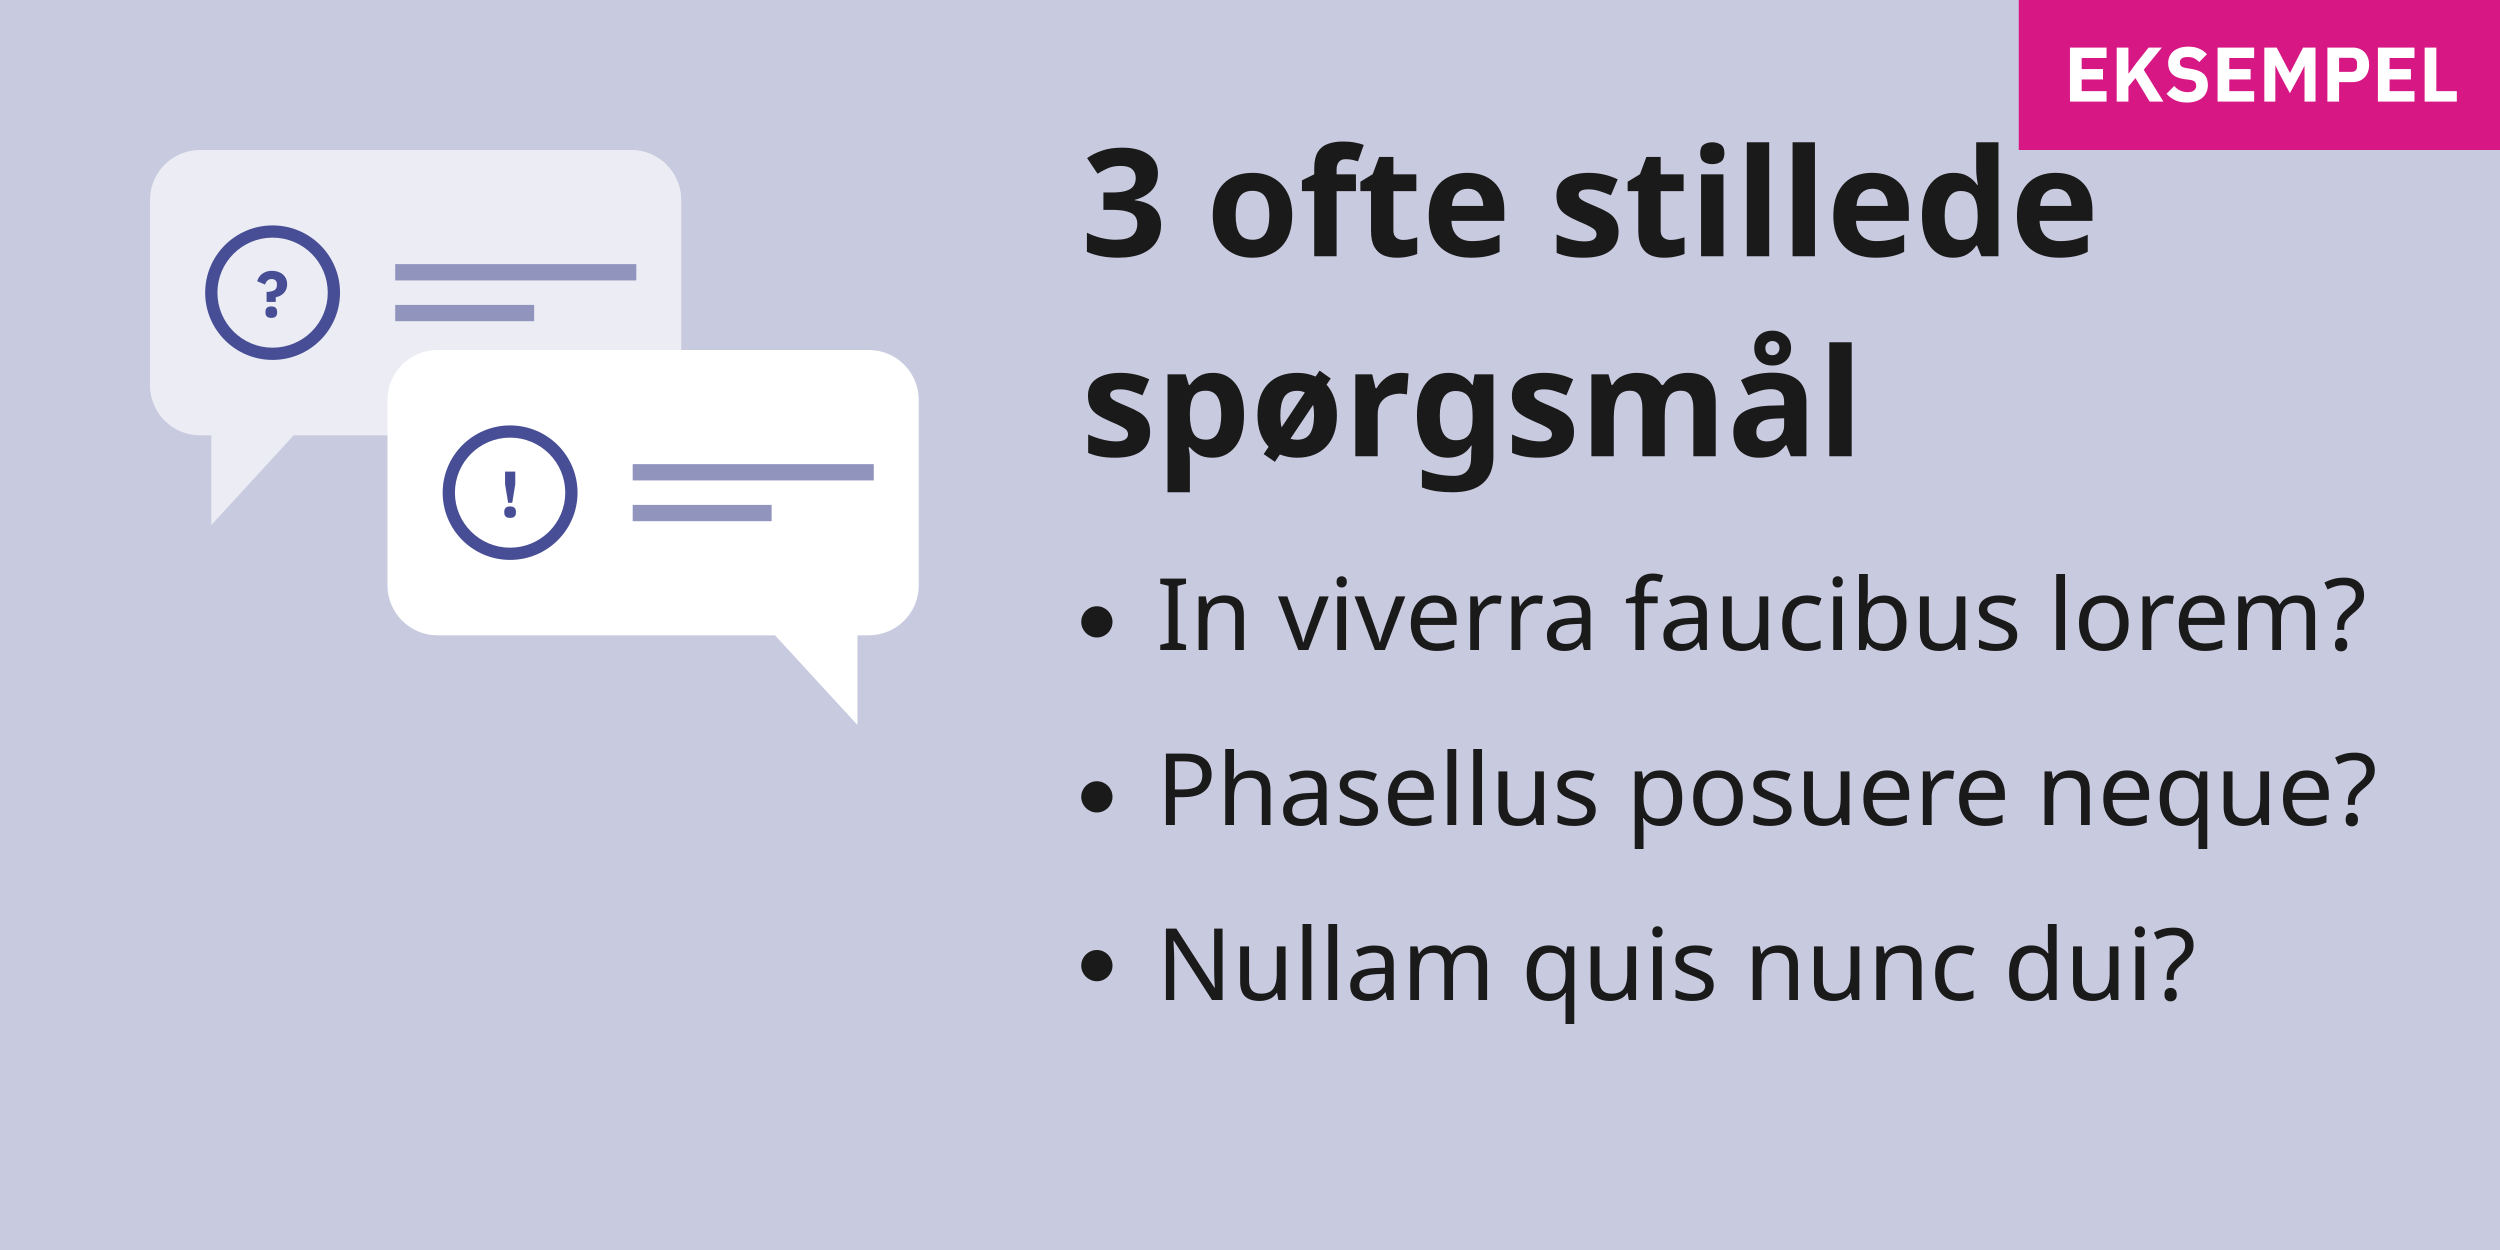
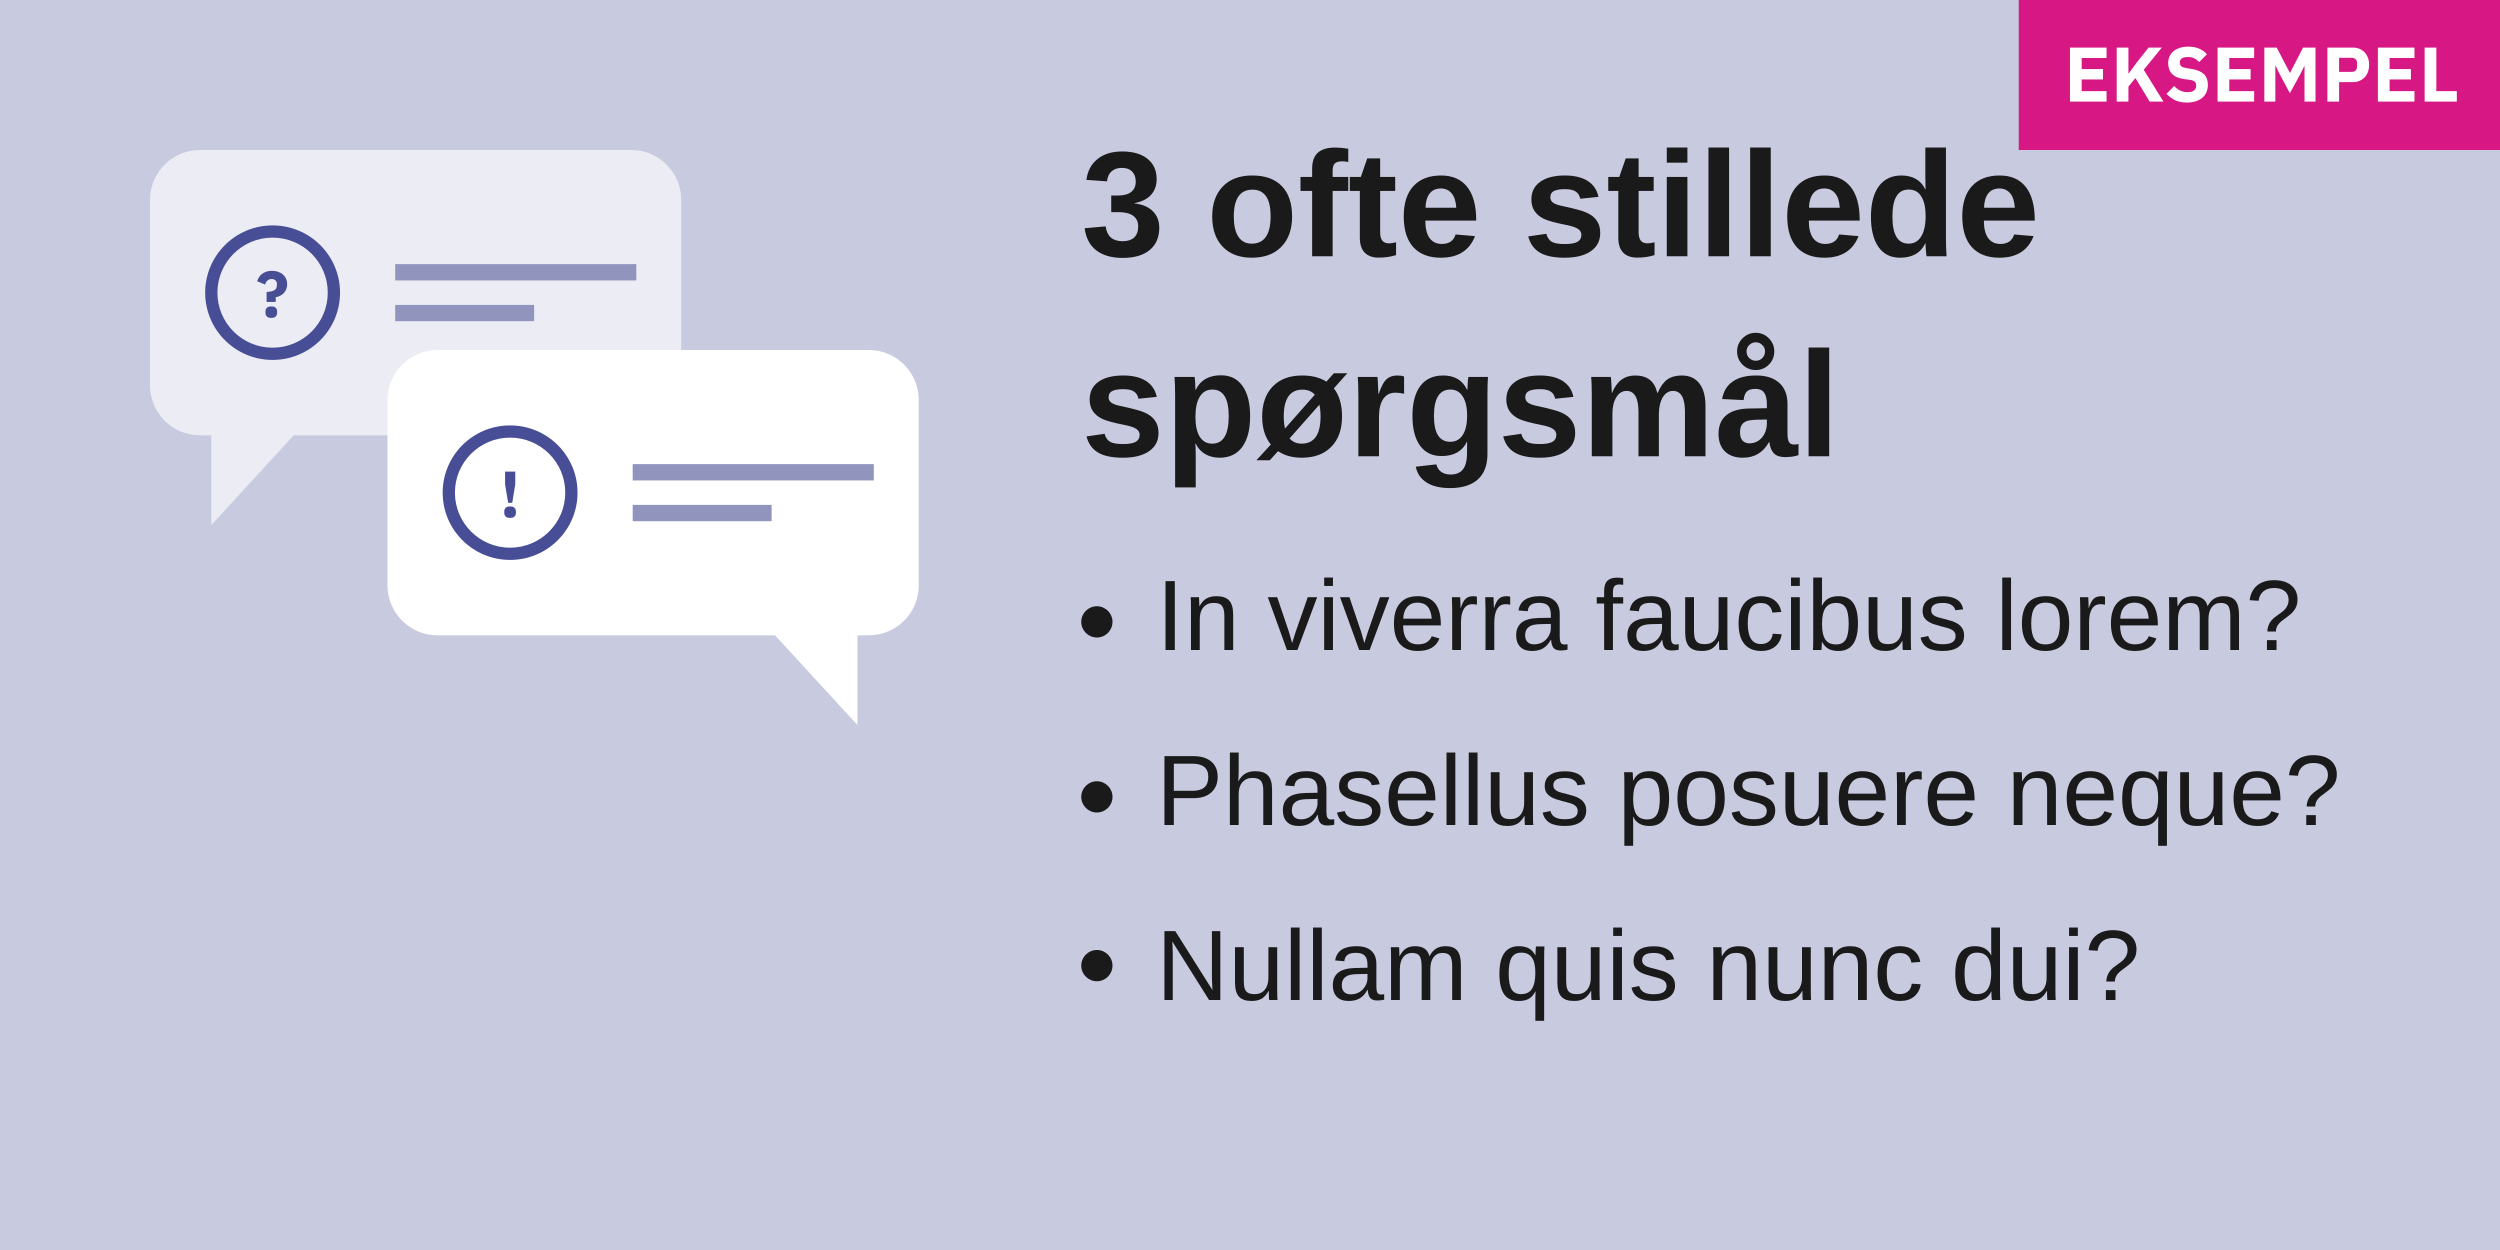
<svg xmlns="http://www.w3.org/2000/svg" width="400px" height="200px" viewBox="0 0 400 200" version="1.1">
  <g id="Illustrationer" stroke="none" stroke-width="1" fill="none" fill-rule="evenodd">
    <g id="Illustrationer_Cards" transform="translate(-520, -2464)">
      <g id="Group-2" transform="translate(520, 2464)">
        <g id="Card-med-halv-bredde-2-Copy">
          <rect id="Grey_BG" fill="#C8CADF" x="0" y="0" width="400" height="200" />
-           <text id="3-ofte-stillede-spør" font-family="IBMPlexSans-Bold, IBM Plex Sans" font-size="24" font-weight="bold" line-spacing="32" fill="#1A1A1A">
+           <text id="3-ofte-stillede-spør" font-family="IBMPlexSans-Bold, IBM Plex Sans, Arial" font-size="24" font-weight="bold" line-spacing="32" fill="#1A1A1A">
            <tspan x="173" y="41">3 ofte stillede </tspan>
            <tspan x="173" y="73">spørgsmål</tspan>
          </text>
-           <text id="In-viverra-faucibus" font-family="IBMPlexSans, IBM Plex Sans" font-size="16" font-weight="normal" line-spacing="28" fill="#1A1A1A">
+           <text id="In-viverra-faucibus" font-family="IBMPlexSans, IBM Plex Sans, Arial" font-size="16" font-weight="normal" line-spacing="28" fill="#1A1A1A">
            <tspan x="185" y="104">In viverra faucibus lorem?</tspan>
            <tspan x="185" y="132">Phasellus posuere neque?</tspan>
            <tspan x="185" y="160">Nullam quis nunc dui?</tspan>
          </text>
          <g id="Oval-punktopstilling" transform="translate(173, 152)" fill="#1A1A1A">
            <circle id="Oval" cx="2.5" cy="2.5" r="2.5" />
          </g>
          <g id="Oval-punktopstilling" transform="translate(173, 125)" fill="#1A1A1A">
            <circle id="Oval" cx="2.5" cy="2.5" r="2.5" />
          </g>
          <g id="Oval-punktopstilling" transform="translate(173, 97)" fill="#1A1A1A">
            <circle id="Oval" cx="2.5" cy="2.5" r="2.5" />
          </g>
          <g id="Faq" transform="translate(24, 24)">
            <g id="Group-15">
              <path d="M22.994,45.652 L9.808,60 L9.808,45.652 L8,45.652 C3.582,45.652 5.41083001e-16,42.07 0,37.652 L0,8 C-5.41083001e-16,3.582 3.582,8.11624501e-16 8,0 L77,0 C81.418,-8.11624501e-16 85,3.582 85,8 L85,37.652 C85,42.07 81.418,45.652 77,45.652 L22.994,45.652 Z" id="Rectangle-2" fill="#ECEDF4" />
              <g id="Group-14" transform="translate(39.23077, 18.26087)" fill="#9195BE" fill-rule="nonzero">
                <rect id="Rectangle-15-Copy-10" x="0" y="0" width="38.577" height="2.609" />
                <rect id="Rectangle-15-Copy-10" x="0" y="6.522" width="22.231" height="2.609" />
              </g>
              <g id="Group-3" transform="translate(7.999182, 11.2253)" fill="#474E95" fill-rule="nonzero">
                <path d="M11.616,22.362 C5.658,22.362 0.828,17.544 0.828,11.601 C0.828,5.658 5.658,0.84 11.616,0.84 C17.575,0.84 22.405,5.658 22.405,11.601 C22.405,17.544 17.575,22.362 11.616,22.362 Z M11.616,20.405 C16.491,20.405 20.443,16.463 20.443,11.601 C20.443,6.738 16.491,2.796 11.616,2.796 C6.741,2.796 2.789,6.738 2.789,11.601 C2.789,16.463 6.741,20.405 11.616,20.405 Z" id="Oval" />
                <path d="M10.654,13.083 L10.654,11.486 C11.205,11.465 11.618,11.373 11.893,11.209 C12.169,11.046 12.307,10.769 12.307,10.38 L12.307,10.234 C12.307,9.969 12.228,9.768 12.071,9.629 C11.914,9.489 11.71,9.42 11.459,9.42 C11.187,9.42 10.962,9.503 10.785,9.67 C10.607,9.837 10.486,10.049 10.424,10.307 L9.147,9.775 C9.21,9.566 9.301,9.363 9.419,9.164 C9.538,8.966 9.693,8.789 9.885,8.632 C10.077,8.476 10.307,8.349 10.575,8.251 C10.844,8.154 11.156,8.105 11.512,8.105 C11.874,8.105 12.206,8.157 12.505,8.262 C12.805,8.366 13.063,8.512 13.28,8.7 C13.496,8.888 13.661,9.114 13.777,9.378 C13.892,9.643 13.949,9.935 13.949,10.255 C13.949,10.547 13.9,10.811 13.803,11.048 C13.705,11.284 13.573,11.491 13.405,11.669 C13.238,11.846 13.042,11.99 12.819,12.102 C12.596,12.213 12.362,12.289 12.118,12.331 L12.118,13.083 L10.654,13.083 Z M11.407,15.639 C11.072,15.639 10.833,15.563 10.69,15.409 C10.547,15.256 10.476,15.069 10.476,14.846 L10.476,14.596 C10.476,14.373 10.547,14.185 10.69,14.032 C10.833,13.879 11.072,13.803 11.407,13.803 C11.742,13.803 11.981,13.879 12.124,14.032 C12.267,14.185 12.338,14.373 12.338,14.596 L12.338,14.846 C12.338,15.069 12.267,15.256 12.124,15.409 C11.981,15.563 11.742,15.639 11.407,15.639 Z" id="?" />
              </g>
            </g>
            <g id="Group-15-Copy" transform="translate(38, 32)">
              <path d="M22.994,45.652 L9.808,60 L9.808,45.652 L8,45.652 C3.582,45.652 5.41083001e-16,42.07 0,37.652 L0,8 C-5.41083001e-16,3.582 3.582,8.11624501e-16 8,0 L77,0 C81.418,-8.66006284e-15 85,3.582 85,8 L85,37.652 C85,42.07 81.418,45.652 77,45.652 L22.994,45.652 Z" id="Rectangle-2" fill="#FFFFFF" transform="translate(42.5, 30) scale(-1, 1) translate(-42.5, -30) " />
              <g id="Group-14" transform="translate(39.23077, 18.26087)" fill="#9195BE" fill-rule="nonzero">
                <rect id="Rectangle-15-Copy-10" x="0" y="0" width="38.577" height="2.609" />
                <rect id="Rectangle-15-Copy-10" x="0" y="6.522" width="22.231" height="2.609" />
              </g>
              <g id="Group-3" transform="translate(7.999182, 11.2253)" fill="#474E95" fill-rule="nonzero">
                <path d="M11.616,22.362 C5.658,22.362 0.828,17.544 0.828,11.601 C0.828,5.658 5.658,0.84 11.616,0.84 C17.575,0.84 22.405,5.658 22.405,11.601 C22.405,17.544 17.575,22.362 11.616,22.362 Z M11.616,20.405 C16.491,20.405 20.443,16.463 20.443,11.601 C20.443,6.738 16.491,2.796 11.616,2.796 C6.741,2.796 2.789,6.738 2.789,11.601 C2.789,16.463 6.741,20.405 11.616,20.405 Z" id="Oval" />
                <path d="M11.302,13.218 L10.811,10.255 L10.811,8.23 L12.443,8.23 L12.443,10.255 L11.961,13.218 L11.302,13.218 Z M11.616,15.639 C11.281,15.639 11.043,15.563 10.9,15.409 C10.757,15.256 10.685,15.069 10.685,14.846 L10.685,14.596 C10.685,14.373 10.757,14.185 10.9,14.032 C11.043,13.879 11.281,13.803 11.616,13.803 C11.951,13.803 12.19,13.879 12.333,14.032 C12.476,14.185 12.547,14.373 12.547,14.596 L12.547,14.846 C12.547,15.069 12.476,15.256 12.333,15.409 C12.19,15.563 11.951,15.639 11.616,15.639 Z" id="!" />
              </g>
            </g>
          </g>
        </g>
        <g id="Exempel" transform="translate(323, 0)">
          <rect id="Rectangle" fill="#D71784" fill-rule="evenodd" x="0" y="0" width="77" height="24" />
          <path d="M8.196,16.258 L8.196,7.612 L14.048,7.612 L14.048,9.284 L10.069,9.284 L10.069,11.055 L13.481,11.055 L13.481,12.715 L10.069,12.715 L10.069,14.586 L14.048,14.586 L14.048,16.258 L8.196,16.258 Z M18.668,12.492 L17.547,13.855 L17.547,16.258 L15.674,16.258 L15.674,7.612 L17.547,7.612 L17.547,11.724 L17.621,11.724 L18.84,10.052 L20.775,7.612 L22.894,7.612 L19.998,11.167 L23.152,16.258 L20.947,16.258 L18.668,12.492 Z M26.91,16.407 C26.154,16.407 25.514,16.277 24.988,16.017 C24.462,15.756 24.015,15.42 23.645,15.007 L24.877,13.756 C25.46,14.417 26.179,14.747 27.033,14.747 C27.493,14.747 27.834,14.652 28.056,14.462 C28.277,14.272 28.388,14.02 28.388,13.706 C28.388,13.467 28.323,13.267 28.191,13.106 C28.06,12.945 27.793,12.835 27.39,12.777 L26.54,12.666 C25.629,12.55 24.961,12.274 24.538,11.836 C24.115,11.398 23.904,10.816 23.904,10.089 C23.904,9.701 23.978,9.346 24.126,9.024 C24.273,8.702 24.485,8.425 24.76,8.194 C25.035,7.963 25.372,7.783 25.77,7.655 C26.169,7.527 26.622,7.463 27.132,7.463 C27.781,7.463 28.351,7.566 28.844,7.773 C29.337,7.979 29.76,8.281 30.113,8.677 L28.869,9.941 C28.664,9.701 28.415,9.505 28.123,9.352 C27.832,9.199 27.464,9.123 27.021,9.123 C26.602,9.123 26.29,9.197 26.085,9.346 C25.879,9.495 25.777,9.701 25.777,9.965 C25.777,10.263 25.857,10.477 26.017,10.61 C26.177,10.742 26.438,10.837 26.799,10.894 L27.649,11.031 C28.536,11.171 29.193,11.446 29.62,11.854 C30.047,12.263 30.261,12.843 30.261,13.595 C30.261,14.008 30.187,14.388 30.039,14.734 C29.891,15.081 29.676,15.379 29.392,15.626 C29.109,15.874 28.758,16.066 28.339,16.202 C27.92,16.339 27.444,16.407 26.91,16.407 Z M31.813,16.258 L31.813,7.612 L37.665,7.612 L37.665,9.284 L33.686,9.284 L33.686,11.055 L37.099,11.055 L37.099,12.715 L33.686,12.715 L33.686,14.586 L37.665,14.586 L37.665,16.258 L31.813,16.258 Z M45.723,10.585 L45.686,10.585 L45.057,11.848 L43.382,14.908 L41.743,11.861 L41.09,10.498 L41.053,10.498 L41.053,16.258 L39.292,16.258 L39.292,7.612 L41.275,7.612 L43.382,11.662 L43.406,11.662 L45.489,7.612 L47.484,7.612 L47.484,16.258 L45.723,16.258 L45.723,10.585 Z M49.382,16.258 L49.382,7.612 L53.447,7.612 C53.85,7.612 54.211,7.68 54.531,7.816 C54.852,7.953 55.125,8.14 55.351,8.38 C55.577,8.619 55.751,8.91 55.874,9.253 C55.997,9.596 56.059,9.97 56.059,10.374 C56.059,10.787 55.997,11.163 55.874,11.501 C55.751,11.84 55.577,12.129 55.351,12.369 C55.125,12.608 54.852,12.796 54.531,12.932 C54.211,13.068 53.85,13.137 53.447,13.137 L51.254,13.137 L51.254,16.258 L49.382,16.258 Z M51.254,11.501 L53.225,11.501 C53.505,11.501 53.724,11.429 53.885,11.285 C54.045,11.14 54.125,10.927 54.125,10.647 L54.125,10.102 C54.125,9.821 54.045,9.608 53.885,9.464 C53.724,9.319 53.505,9.247 53.225,9.247 L51.254,9.247 L51.254,11.501 Z M57.464,16.258 L57.464,7.612 L63.316,7.612 L63.316,9.284 L59.336,9.284 L59.336,11.055 L62.749,11.055 L62.749,12.715 L59.336,12.715 L59.336,14.586 L63.316,14.586 L63.316,16.258 L57.464,16.258 Z M64.942,16.258 L64.942,7.612 L66.814,7.612 L66.814,14.586 L70.092,14.586 L70.092,16.258 L64.942,16.258 Z" id="EKSEMPEL" fill="#FFFFFF" fill-rule="nonzero" />
        </g>
      </g>
    </g>
  </g>
</svg>
